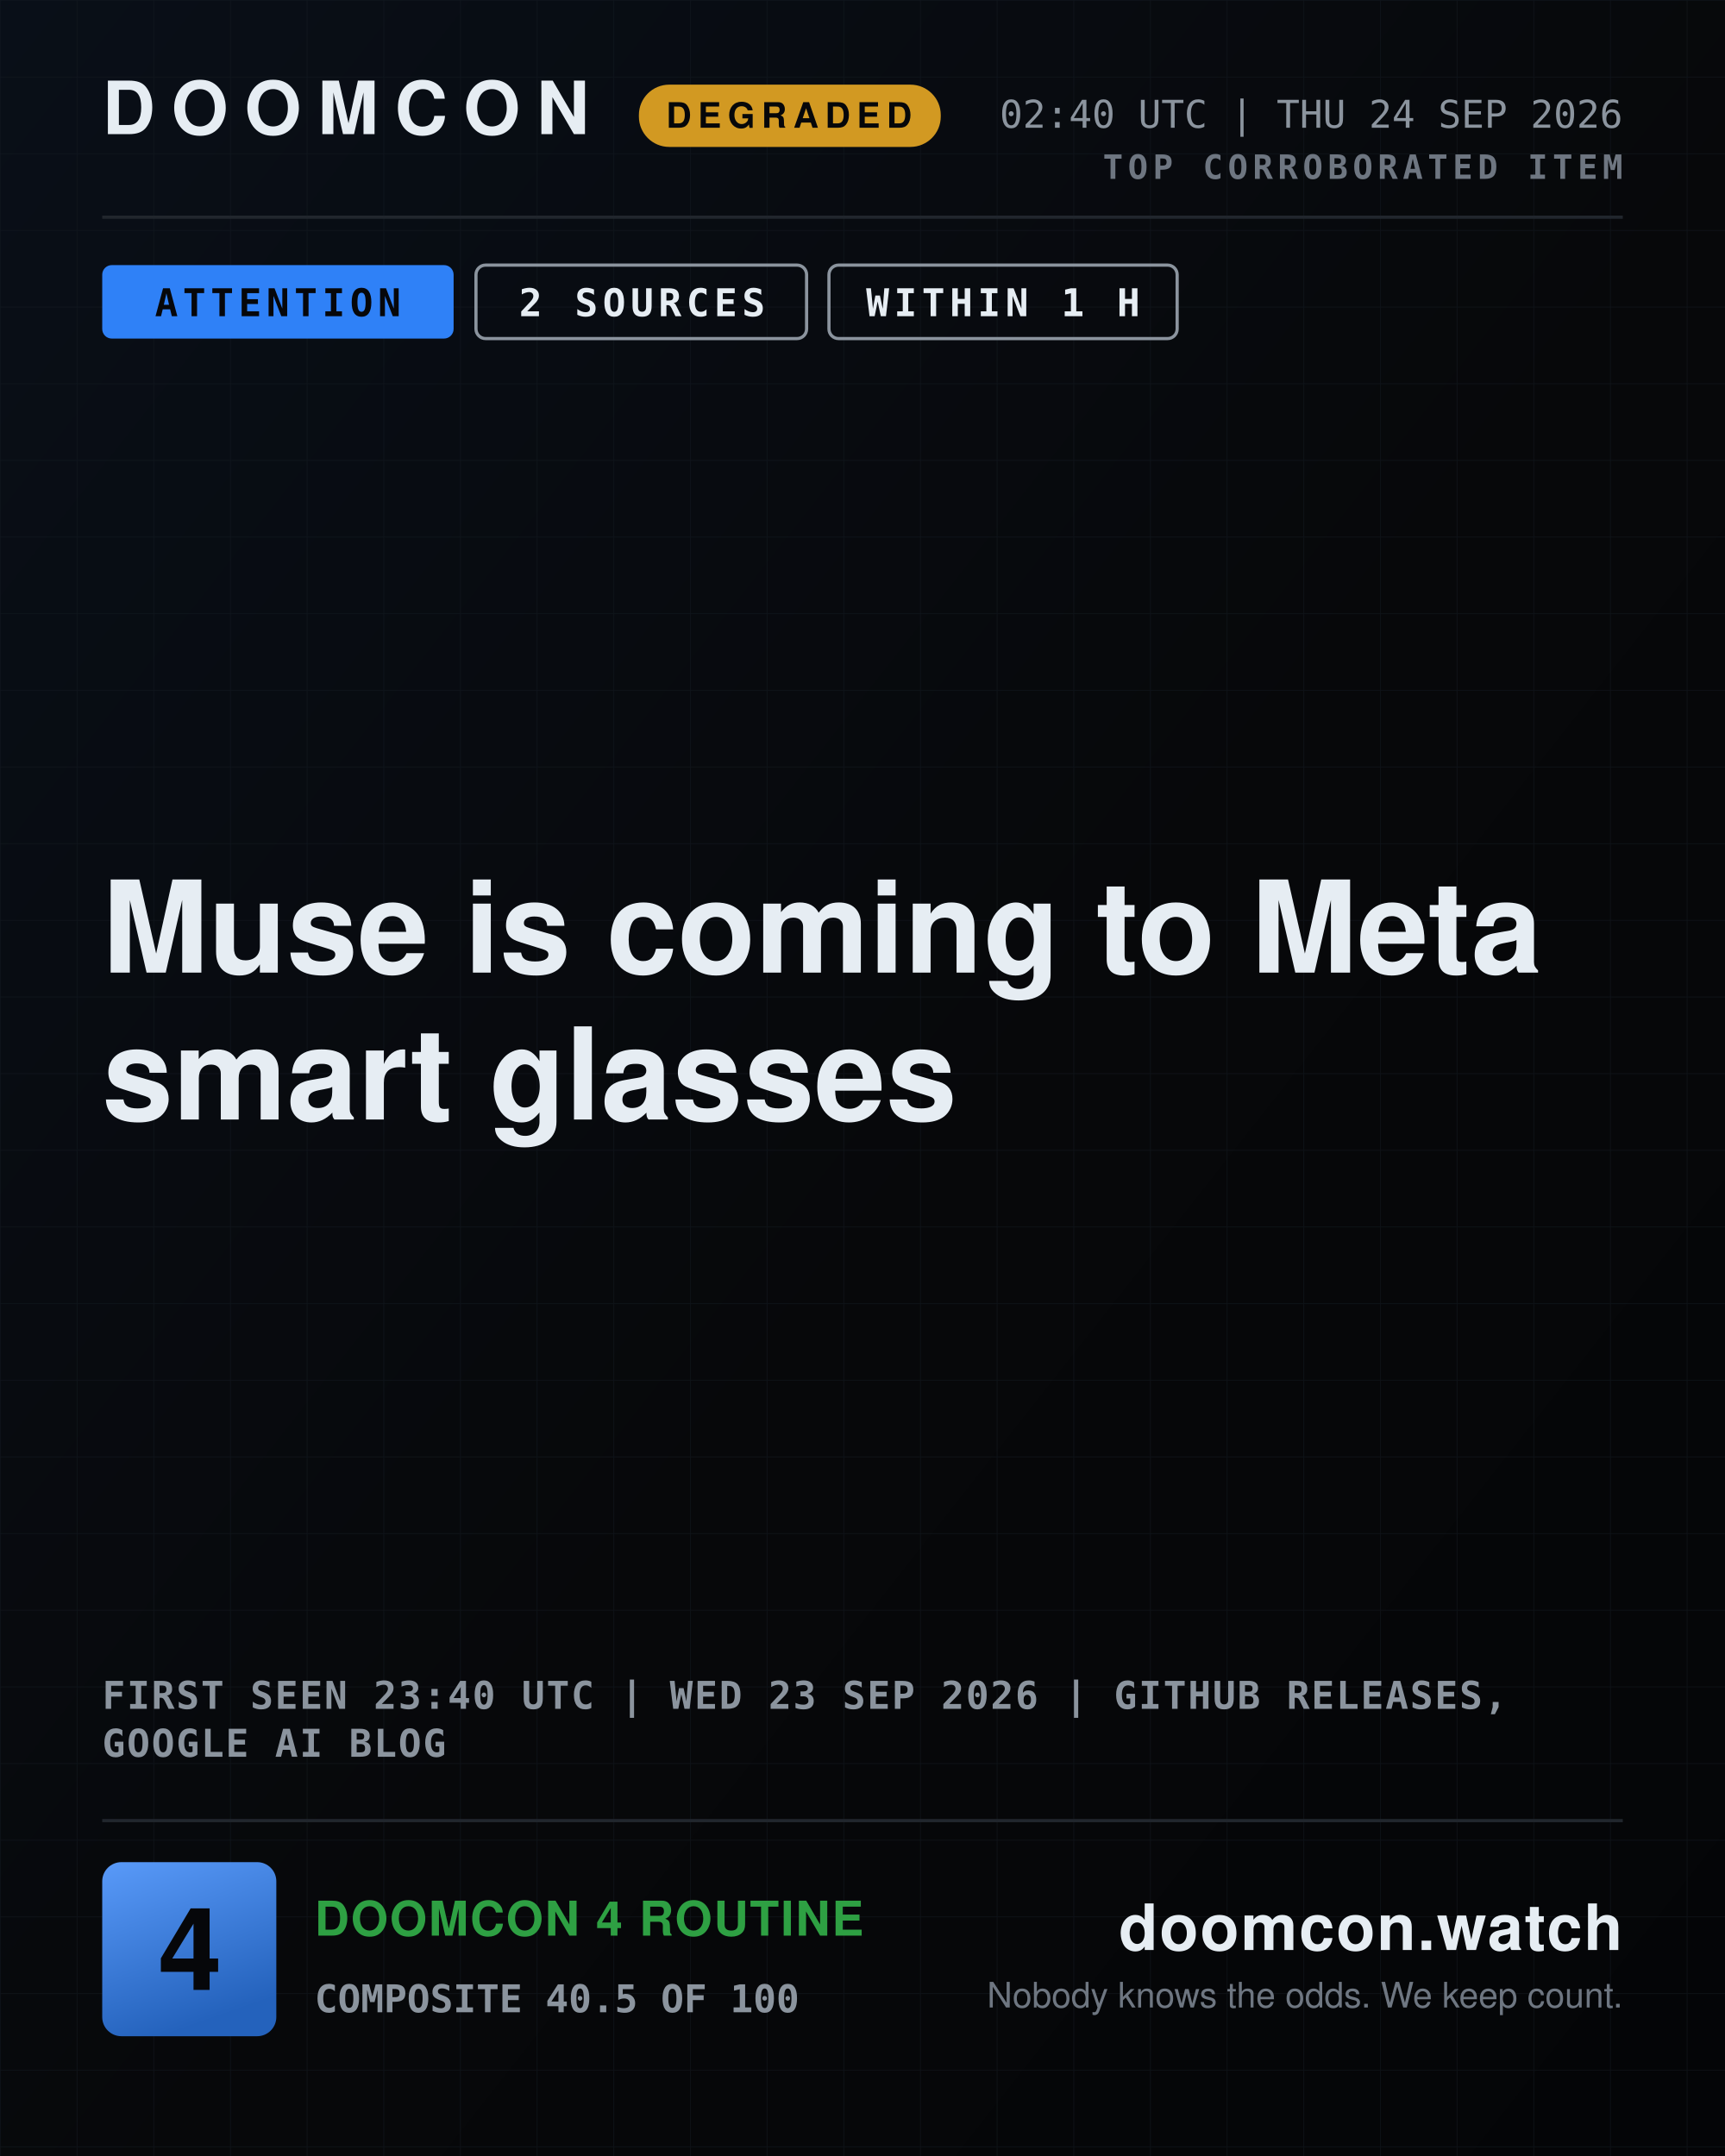
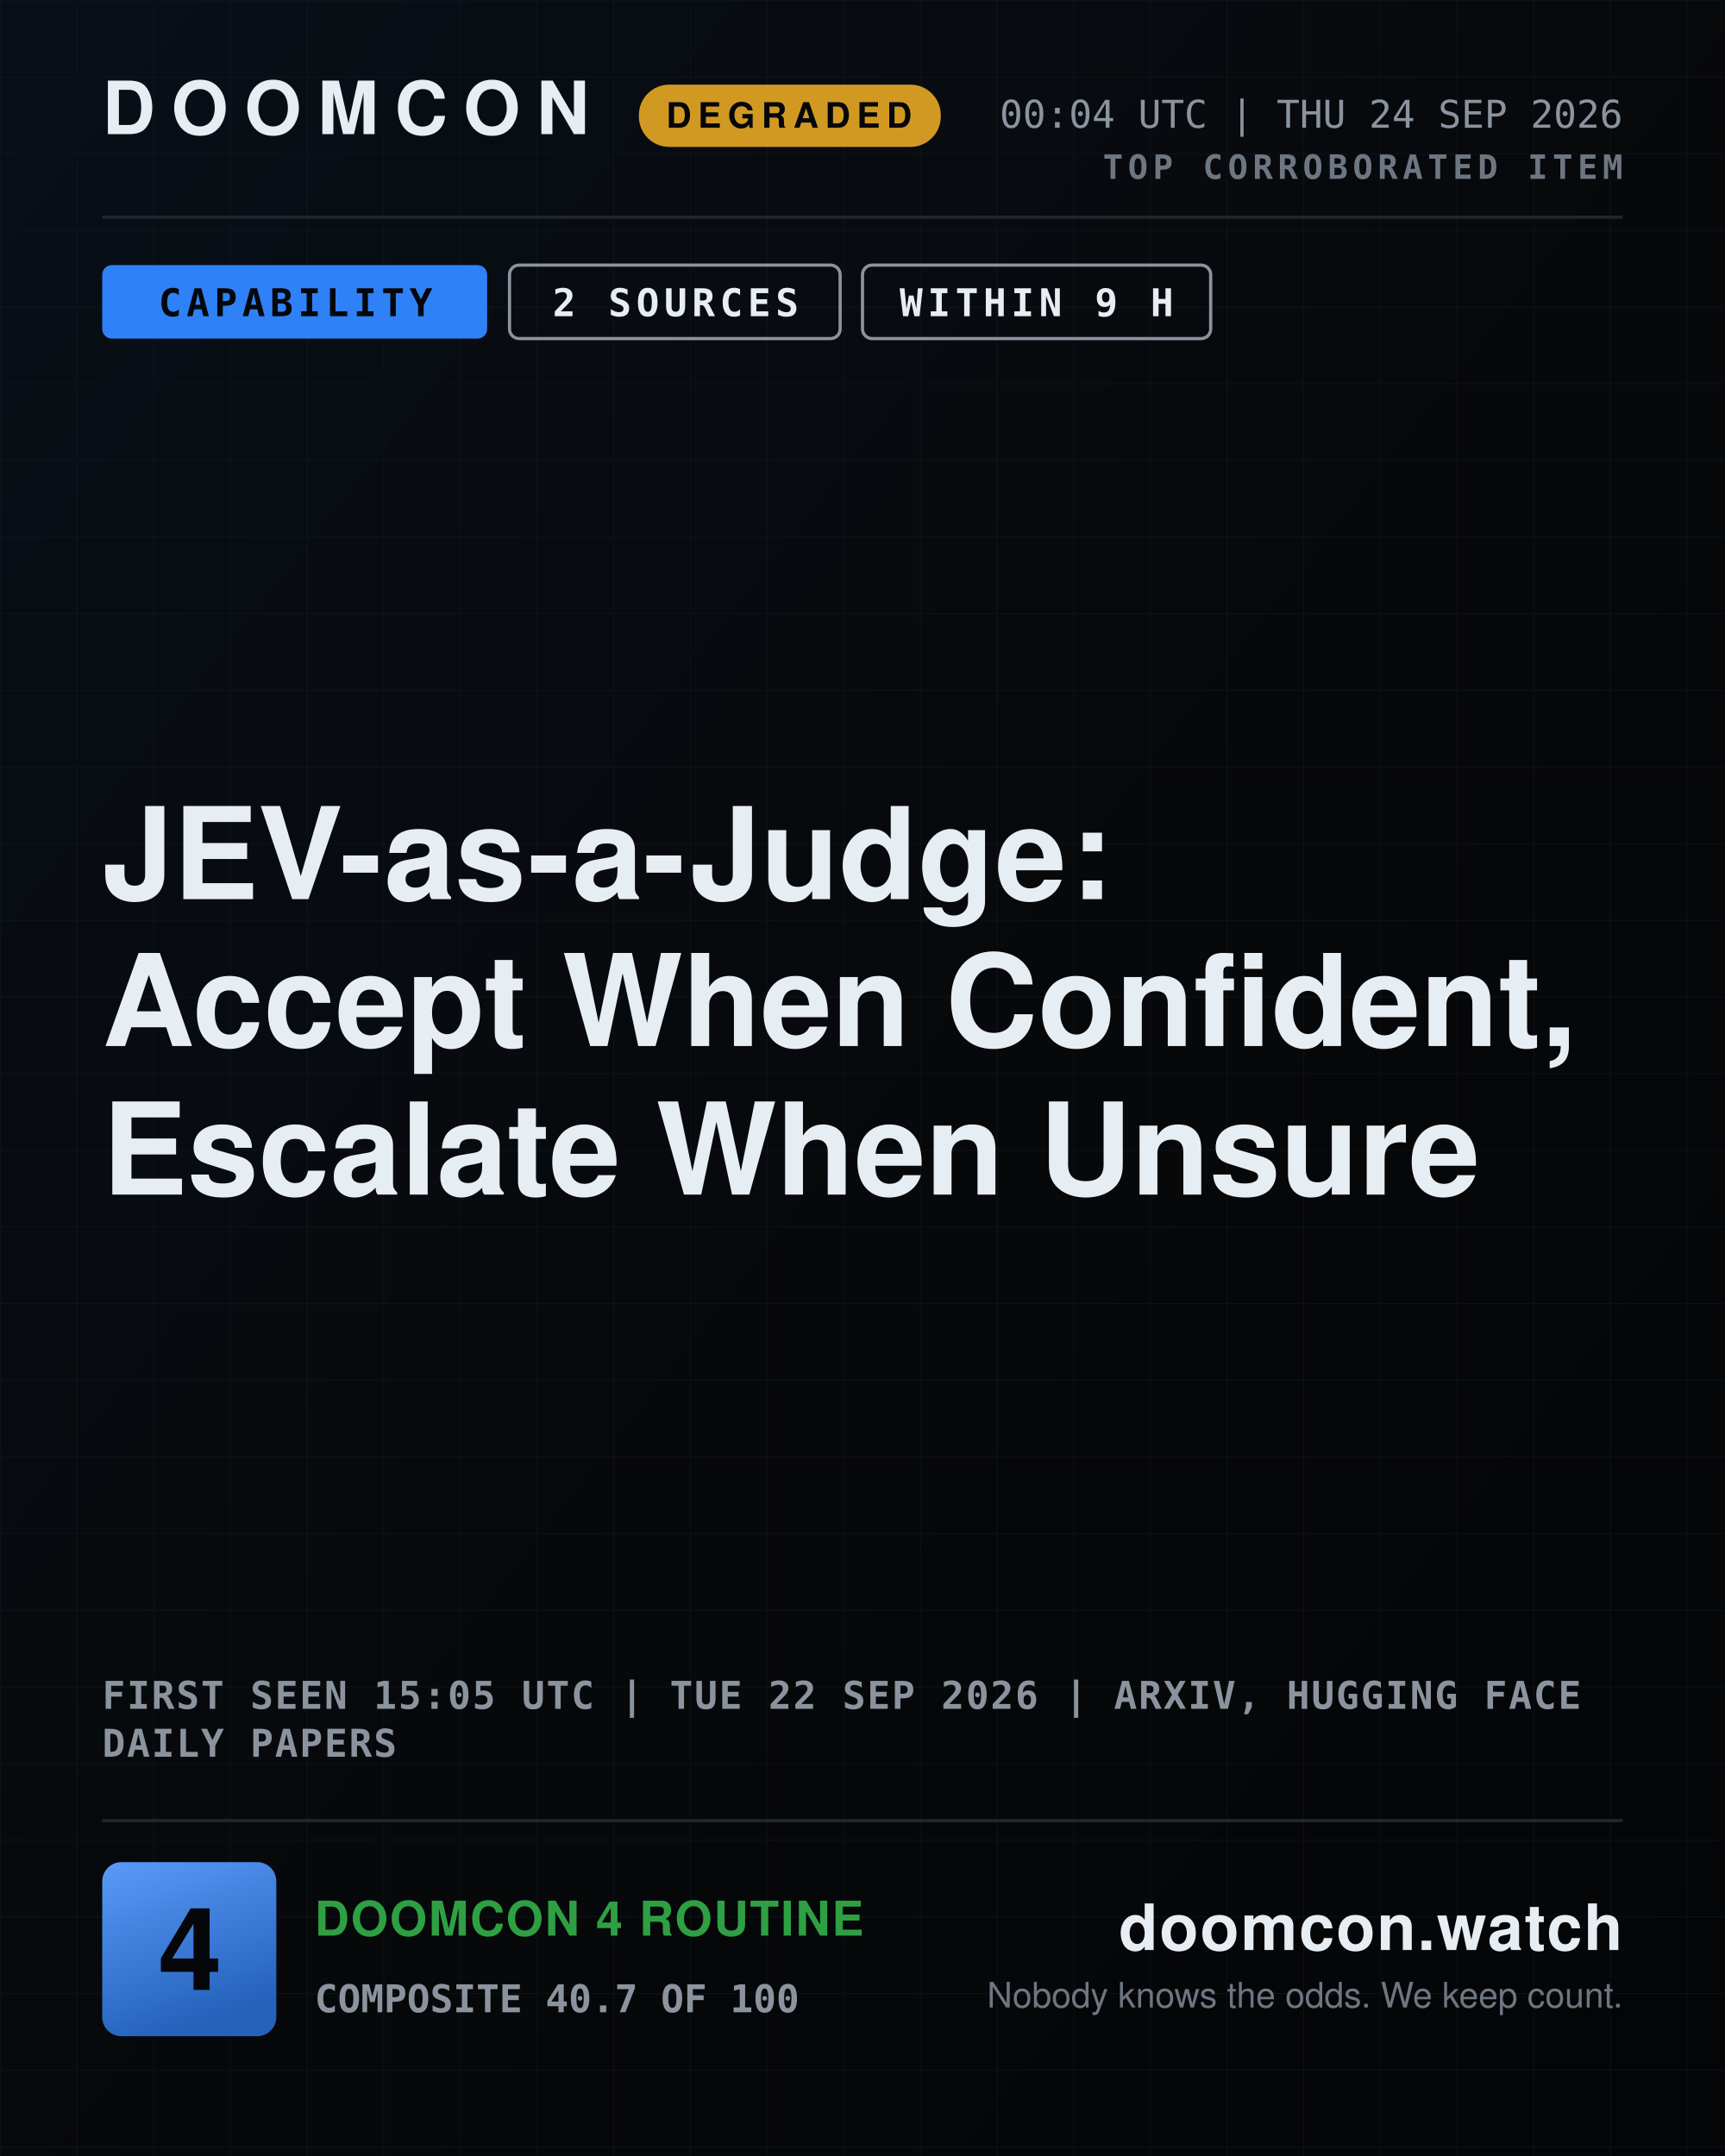
- <svg xmlns="http://www.w3.org/2000/svg" width="1080" height="1350" viewBox="0 0 1080 1350" role="img" aria-label="DOOMCON 4 — Muse is coming to Meta smart glasses">
+ <svg xmlns="http://www.w3.org/2000/svg" width="1080" height="1350" viewBox="0 0 1080 1350" role="img" aria-label="DOOMCON 4 — JEV-as-a-Judge: Accept When Confident, Escalate When Unsure">
  <defs>
    <pattern id="dark-hatch" width="12" height="12" patternUnits="userSpaceOnUse" patternTransform="rotate(45)">
      <rect width="12" height="12" fill="#161b22" />
      <line x1="0" y1="0" x2="0" y2="12" stroke="#6e7681" stroke-width="4" />
    </pattern>
    <pattern id="grid" width="48" height="48" patternUnits="userSpaceOnUse">
      <path d="M48 0H0V48" fill="none" stroke="#141a22" stroke-width="1" />
    </pattern>
    <linearGradient id="grad-bg" x1="0" y1="0" x2="1" y2="1">
      <stop offset="0" stop-color="#090f18" />
      <stop offset="0.55" stop-color="#07080a" />
      <stop offset="1" stop-color="#040507" />
    </linearGradient>
    <linearGradient id="grad-chip" x1="0" y1="0" x2="0.35" y2="1">
      <stop offset="0" stop-color="#599af9" />
      <stop offset="1" stop-color="#2462bc" />
    </linearGradient>
    <linearGradient id="grad-spark" x1="0" y1="0" x2="0" y2="1">
      <stop offset="0" stop-color="#2f81f7" stop-opacity="0.45" />
      <stop offset="1" stop-color="#2f81f7" stop-opacity="0.02" />
    </linearGradient>
  </defs>
  <rect x="0" y="0" width="1080" height="1350" fill="url(#grad-bg)" />
  <rect x="0" y="0" width="1080" height="1350" fill="url(#grid)" opacity="0.55" />
  <text x="64" y="84" font-family="ui-sans-serif, system-ui, -apple-system, Segoe UI, Helvetica, Arial, sans-serif" font-size="46" font-weight="800" fill="#e6edf3" text-anchor="start" letter-spacing="10">DOOMCON</text>
  <rect x="400" y="53" width="189" height="39" fill="#d29922" rx="19" />
  <text x="494" y="80" font-family="ui-sans-serif, system-ui, -apple-system, Segoe UI, Helvetica, Arial, sans-serif" font-size="22" font-weight="800" fill="#06070a" text-anchor="middle" letter-spacing="4">DEGRADED</text>
-   <text x="1016" y="80" font-family="ui-monospace, SFMono-Regular, Menlo, DejaVu Sans Mono, Consolas, monospace" font-size="24" font-weight="500" fill="#8b949e" text-anchor="end">02:40 UTC | THU 24 SEP 2026</text>
+   <text x="1016" y="80" font-family="ui-monospace, SFMono-Regular, Menlo, DejaVu Sans Mono, Consolas, monospace" font-size="24" font-weight="500" fill="#8b949e" text-anchor="end">00:04 UTC | THU 24 SEP 2026</text>
  <text x="1016" y="112" font-family="ui-monospace, SFMono-Regular, Menlo, DejaVu Sans Mono, Consolas, monospace" font-size="21" font-weight="700" fill="#6e7681" text-anchor="end" letter-spacing="3">TOP CORROBORATED ITEM</text>
  <line x1="64" y1="136" x2="1016" y2="136" stroke="#21262d" stroke-width="2" />
-   <rect x="64" y="166" width="220" height="46" fill="#2f81f7" rx="6" />
-   <text x="174" y="198" font-family="ui-monospace, SFMono-Regular, Menlo, DejaVu Sans Mono, Consolas, monospace" font-size="24" font-weight="800" fill="#06070a" text-anchor="middle" letter-spacing="3">ATTENTION</text>
-   <rect x="298" y="166" width="207" height="46" fill="none" rx="6" stroke="#8b949e" stroke-width="2" />
-   <text x="402" y="198" font-family="ui-monospace, SFMono-Regular, Menlo, DejaVu Sans Mono, Consolas, monospace" font-size="24" font-weight="800" fill="#e6edf3" text-anchor="middle" letter-spacing="3">2 SOURCES</text>
-   <rect x="519" y="166" width="218" height="46" fill="none" rx="6" stroke="#8b949e" stroke-width="2" />
-   <text x="628" y="198" font-family="ui-monospace, SFMono-Regular, Menlo, DejaVu Sans Mono, Consolas, monospace" font-size="24" font-weight="800" fill="#e6edf3" text-anchor="middle" letter-spacing="3">WITHIN 1 H</text>
-   <text x="64" y="609" font-family="ui-sans-serif, system-ui, -apple-system, Segoe UI, Helvetica, Arial, sans-serif" font-size="80" font-weight="800" fill="#e6edf3" text-anchor="start">Muse is coming to Meta</text>
-   <text x="64" y="701" font-family="ui-sans-serif, system-ui, -apple-system, Segoe UI, Helvetica, Arial, sans-serif" font-size="80" font-weight="800" fill="#e6edf3" text-anchor="start">smart glasses</text>
-   <text x="64" y="1070" font-family="ui-monospace, SFMono-Regular, Menlo, DejaVu Sans Mono, Consolas, monospace" font-size="24" font-weight="600" fill="#8b949e" text-anchor="start" letter-spacing="1">FIRST SEEN 23:40 UTC | WED 23 SEP 2026 | GITHUB RELEASES,</text>
-   <text x="64" y="1100" font-family="ui-monospace, SFMono-Regular, Menlo, DejaVu Sans Mono, Consolas, monospace" font-size="24" font-weight="600" fill="#8b949e" text-anchor="start" letter-spacing="1">GOOGLE AI BLOG</text>
+   <rect x="64" y="166" width="241" height="46" fill="#2f81f7" rx="6" />
+   <text x="185" y="198" font-family="ui-monospace, SFMono-Regular, Menlo, DejaVu Sans Mono, Consolas, monospace" font-size="24" font-weight="800" fill="#06070a" text-anchor="middle" letter-spacing="3">CAPABILITY</text>
+   <rect x="319" y="166" width="207" height="46" fill="none" rx="6" stroke="#8b949e" stroke-width="2" />
+   <text x="423" y="198" font-family="ui-monospace, SFMono-Regular, Menlo, DejaVu Sans Mono, Consolas, monospace" font-size="24" font-weight="800" fill="#e6edf3" text-anchor="middle" letter-spacing="3">2 SOURCES</text>
+   <rect x="540" y="166" width="218" height="46" fill="none" rx="6" stroke="#8b949e" stroke-width="2" />
+   <text x="649" y="198" font-family="ui-monospace, SFMono-Regular, Menlo, DejaVu Sans Mono, Consolas, monospace" font-size="24" font-weight="800" fill="#e6edf3" text-anchor="middle" letter-spacing="3">WITHIN 9 H</text>
+   <text x="64" y="563" font-family="ui-sans-serif, system-ui, -apple-system, Segoe UI, Helvetica, Arial, sans-serif" font-size="80" font-weight="800" fill="#e6edf3" text-anchor="start">JEV-as-a-Judge:</text>
+   <text x="64" y="655" font-family="ui-sans-serif, system-ui, -apple-system, Segoe UI, Helvetica, Arial, sans-serif" font-size="80" font-weight="800" fill="#e6edf3" text-anchor="start">Accept When Confident,</text>
+   <text x="64" y="748" font-family="ui-sans-serif, system-ui, -apple-system, Segoe UI, Helvetica, Arial, sans-serif" font-size="80" font-weight="800" fill="#e6edf3" text-anchor="start">Escalate When Unsure</text>
+   <text x="64" y="1070" font-family="ui-monospace, SFMono-Regular, Menlo, DejaVu Sans Mono, Consolas, monospace" font-size="24" font-weight="600" fill="#8b949e" text-anchor="start" letter-spacing="1">FIRST SEEN 15:05 UTC | TUE 22 SEP 2026 | ARXIV, HUGGING FACE</text>
+   <text x="64" y="1100" font-family="ui-monospace, SFMono-Regular, Menlo, DejaVu Sans Mono, Consolas, monospace" font-size="24" font-weight="600" fill="#8b949e" text-anchor="start" letter-spacing="1">DAILY PAPERS</text>
  <line x1="64" y1="1140" x2="1016" y2="1140" stroke="#21262d" stroke-width="2" />
  <rect x="64" y="1166" width="109" height="109" fill="url(#grad-chip)" rx="12" />
  <text x="119" y="1246" font-family="ui-sans-serif, system-ui, -apple-system, Segoe UI, Helvetica, Arial, sans-serif" font-size="72" font-weight="800" fill="#06070a" text-anchor="middle">4</text>
  <text x="197" y="1212" font-family="ui-sans-serif, system-ui, -apple-system, Segoe UI, Helvetica, Arial, sans-serif" font-size="30" font-weight="800" fill="#2ea043" text-anchor="start" letter-spacing="1">DOOMCON 4 ROUTINE</text>
-   <text x="197" y="1260" font-family="ui-monospace, SFMono-Regular, Menlo, DejaVu Sans Mono, Consolas, monospace" font-size="24" font-weight="600" fill="#8b949e" text-anchor="start">COMPOSITE 40.5 OF 100</text>
+   <text x="197" y="1260" font-family="ui-monospace, SFMono-Regular, Menlo, DejaVu Sans Mono, Consolas, monospace" font-size="24" font-weight="600" fill="#8b949e" text-anchor="start">COMPOSITE 40.7 OF 100</text>
  <text x="1016" y="1221" font-family="ui-sans-serif, system-ui, -apple-system, Segoe UI, Helvetica, Arial, sans-serif" font-size="40" font-weight="800" fill="#e6edf3" text-anchor="end" letter-spacing="1">doomcon.watch</text>
  <text x="1016" y="1257" font-family="ui-sans-serif, system-ui, -apple-system, Segoe UI, Helvetica, Arial, sans-serif" font-size="22" font-weight="500" fill="#6e7681" text-anchor="end">Nobody knows the odds. We keep count.</text>
</svg>
